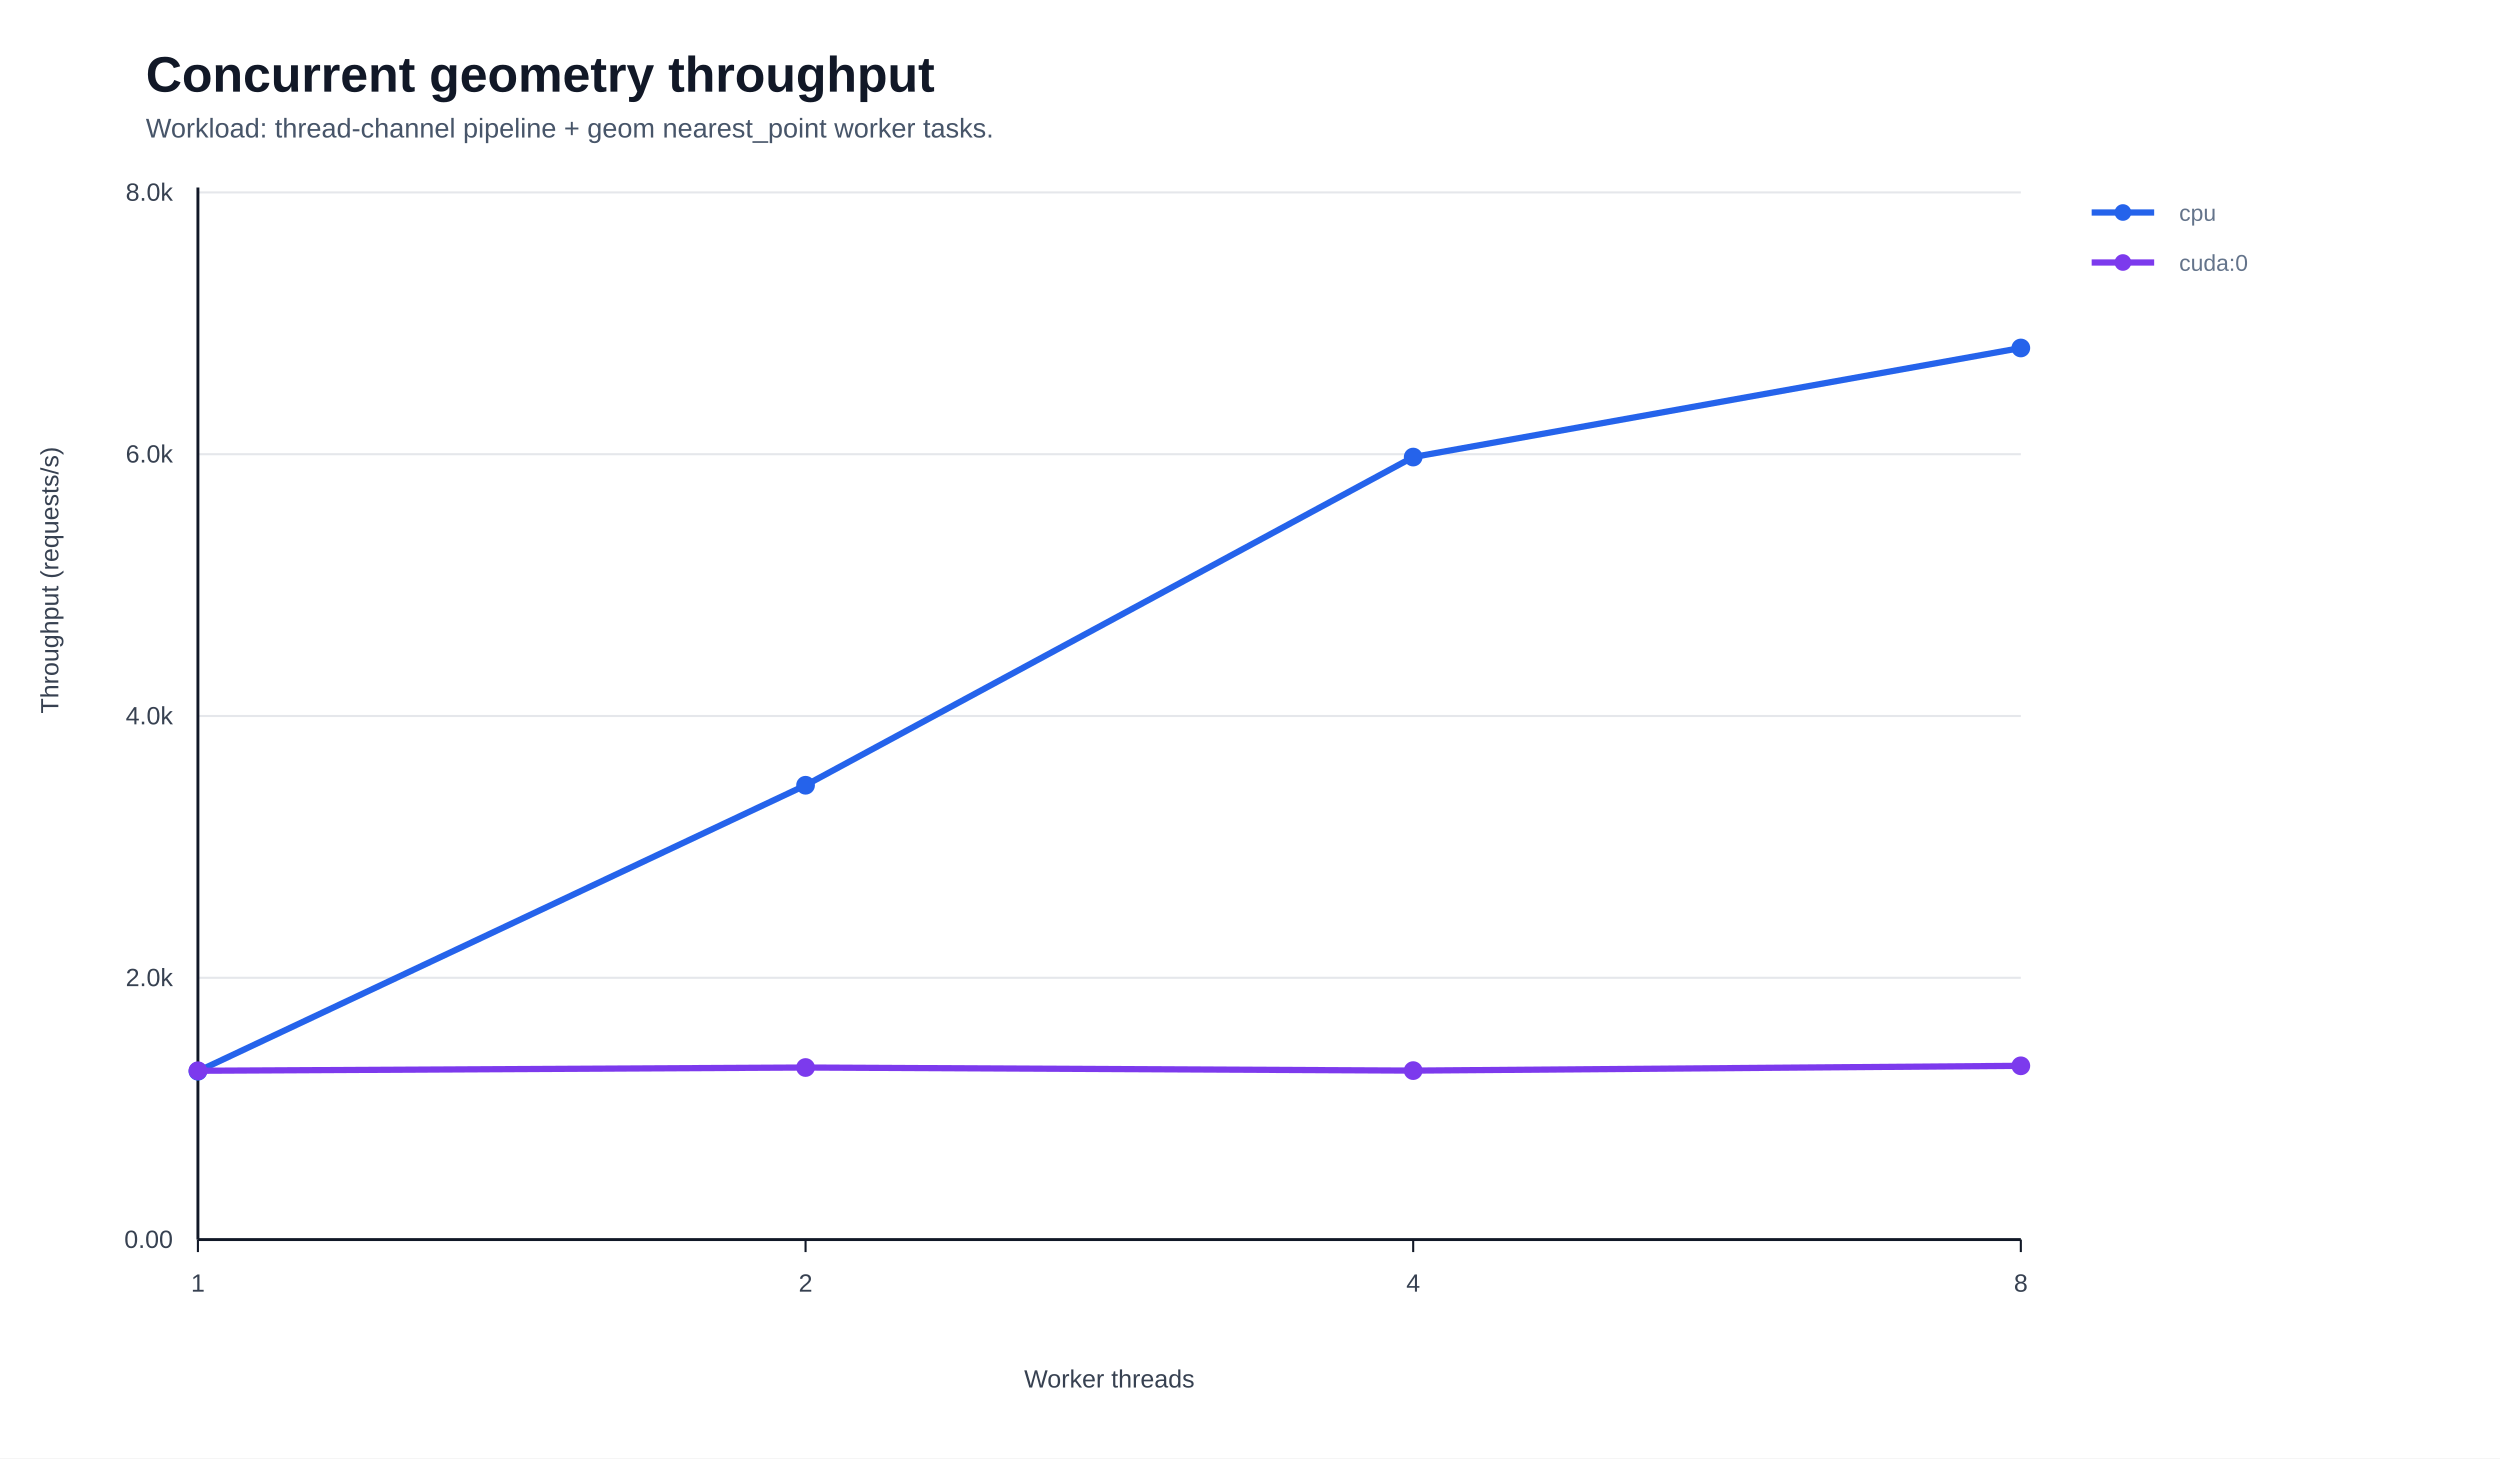
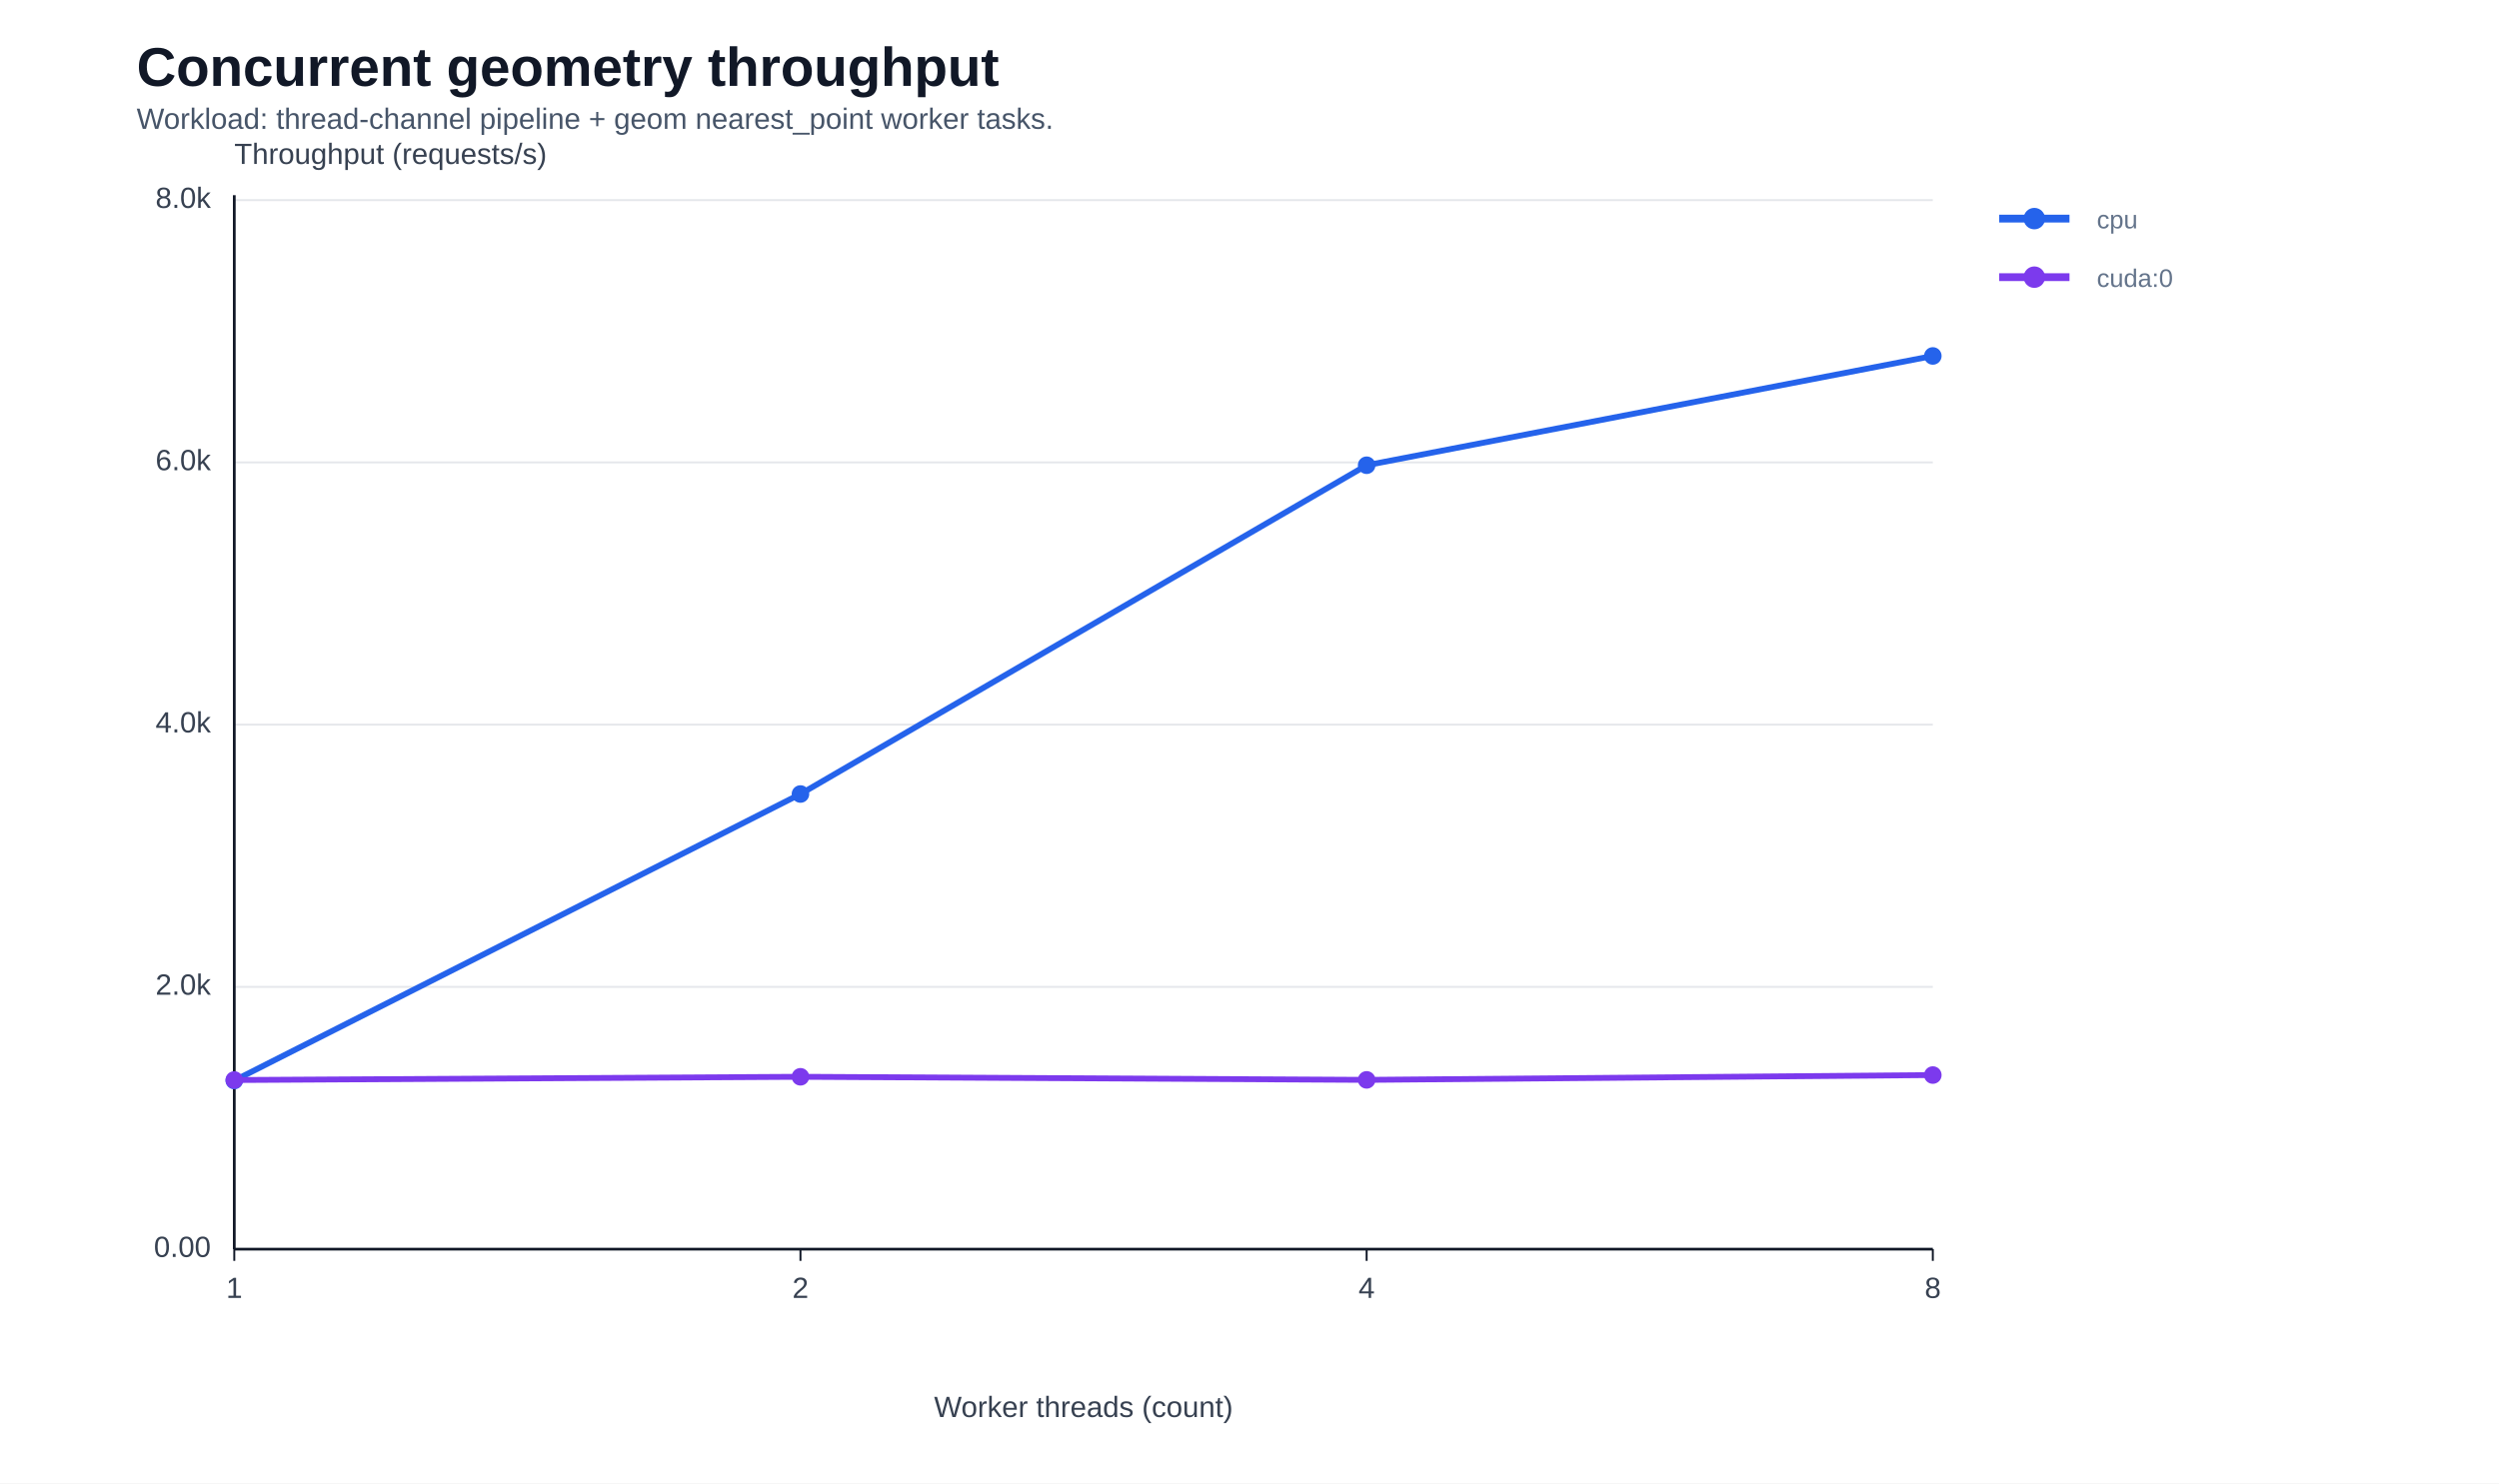
- <svg xmlns="http://www.w3.org/2000/svg" width="1200" height="700" viewBox="0 0 1200 700" role="img">
+ <svg xmlns="http://www.w3.org/2000/svg" width="1280" height="760" viewBox="0 0 1280 760" role="img">
  <style>
text{font-family:Arial,Helvetica,sans-serif;fill:#111827;}
- .title{font-size:24px;font-weight:700;}
- .subtitle{font-size:13px;fill:#475569;}
- .axis{font-size:12px;fill:#374151;}
- .small{font-size:12px;fill:#475569;}
- .tiny{font-size:11px;fill:#64748b;}
- .label{font-size:14px;font-weight:700;}
+ .title{font-size:28px;font-weight:700;}
+ .subtitle{font-size:15px;fill:#475569;}
+ .axis{font-size:15px;fill:#374151;}
+ .small{font-size:14px;fill:#475569;}
+ .tiny{font-size:13px;fill:#64748b;}
+ .label{font-size:16px;font-weight:700;}
.code{font-family:Consolas,Monaco,'Courier New',monospace;font-size:12px;fill:#e2e8f0;}
.box{stroke:#1f2937;stroke-width:1.4;rx:14;ry:14;}
</style>
  <defs>
    <marker id="arrow" markerWidth="10" markerHeight="10" refX="8" refY="3" orient="auto" markerUnits="strokeWidth">
      <path d="M0,0 L0,6 L9,3 z" fill="#334155" />
    </marker>
  </defs>
-   <rect x="0" y="0" width="1200" height="700" fill="#ffffff" />
+   <rect x="0" y="0" width="1280" height="760" fill="#ffffff" />
  <text class="title" x="70.00" y="44.00" text-anchor="start">Concurrent geometry throughput</text>
  <text class="subtitle" x="70.00" y="66.00" text-anchor="start">Workload: thread-channel pipeline + geom nearest_point worker tasks.</text>
-   <line x1="95" y1="595.00" x2="970" y2="595.00" stroke="#e5e7eb" />
-   <text class="axis" x="83.00" y="599.00" text-anchor="end">0.00</text>
-   <line x1="95" y1="469.34" x2="970" y2="469.34" stroke="#e5e7eb" />
-   <text class="axis" x="83.00" y="473.34" text-anchor="end">2.0k</text>
-   <line x1="95" y1="343.68" x2="970" y2="343.68" stroke="#e5e7eb" />
-   <text class="axis" x="83.00" y="347.68" text-anchor="end">4.0k</text>
-   <line x1="95" y1="218.02" x2="970" y2="218.02" stroke="#e5e7eb" />
-   <text class="axis" x="83.00" y="222.02" text-anchor="end">6.0k</text>
-   <line x1="95" y1="92.36" x2="970" y2="92.36" stroke="#e5e7eb" />
-   <text class="axis" x="83.00" y="96.36" text-anchor="end">8.0k</text>
-   <line x1="95" y1="90" x2="95" y2="595" stroke="#111827" stroke-width="1.4" />
-   <line x1="95" y1="595" x2="970" y2="595" stroke="#111827" stroke-width="1.4" />
-   <polyline points="95.00,514.20 386.67,376.92 678.33,219.39 970.00,167.03" fill="none" stroke="#2563eb" stroke-width="3" />
-   <circle cx="95.00" cy="514.20" r="4.5" fill="#2563eb" />
-   <circle cx="386.67" cy="376.92" r="4.5" fill="#2563eb" />
-   <circle cx="678.33" cy="219.39" r="4.5" fill="#2563eb" />
-   <circle cx="970.00" cy="167.03" r="4.5" fill="#2563eb" />
-   <polyline points="95.00,513.97 386.67,512.41 678.33,513.89 970.00,511.59" fill="none" stroke="#7c3aed" stroke-width="3" />
-   <circle cx="95.00" cy="513.97" r="4.5" fill="#7c3aed" />
-   <circle cx="386.67" cy="512.41" r="4.5" fill="#7c3aed" />
-   <circle cx="678.33" cy="513.89" r="4.5" fill="#7c3aed" />
-   <circle cx="970.00" cy="511.59" r="4.5" fill="#7c3aed" />
-   <line x1="95.00" y1="595" x2="95.00" y2="601" stroke="#111827" />
-   <text class="axis" x="95.00" y="620.00" text-anchor="middle">1</text>
-   <line x1="386.67" y1="595" x2="386.67" y2="601" stroke="#111827" />
-   <text class="axis" x="386.67" y="620.00" text-anchor="middle">2</text>
-   <line x1="678.33" y1="595" x2="678.33" y2="601" stroke="#111827" />
-   <text class="axis" x="678.33" y="620.00" text-anchor="middle">4</text>
-   <line x1="970.00" y1="595" x2="970.00" y2="601" stroke="#111827" />
-   <text class="axis" x="970.00" y="620.00" text-anchor="middle">8</text>
-   <text class="axis" x="532.50" y="666.00" text-anchor="middle">Worker threads</text>
-   <text class="axis" x="28" y="342.50" transform="rotate(-90 28 342.50)">Throughput (requests/s)</text>
-   <line x1="1004" y1="102" x2="1034" y2="102" stroke="#2563eb" stroke-width="3" />
-   <circle cx="1019" cy="102" r="4" fill="#2563eb" />
-   <text class="tiny" x="1046.00" y="106.00" text-anchor="start">cpu</text>
-   <line x1="1004" y1="126" x2="1034" y2="126" stroke="#7c3aed" stroke-width="3" />
-   <circle cx="1019" cy="126" r="4" fill="#7c3aed" />
-   <text class="tiny" x="1046.00" y="130.00" text-anchor="start">cuda:0</text>
+   <line x1="120" y1="640.00" x2="990" y2="640.00" stroke="#e5e7eb" />
+   <text class="axis" x="108.00" y="644.00" text-anchor="end">0.00</text>
+   <line x1="120" y1="505.63" x2="990" y2="505.63" stroke="#e5e7eb" />
+   <text class="axis" x="108.00" y="509.63" text-anchor="end">2.0k</text>
+   <line x1="120" y1="371.26" x2="990" y2="371.26" stroke="#e5e7eb" />
+   <text class="axis" x="108.00" y="375.26" text-anchor="end">4.0k</text>
+   <line x1="120" y1="236.90" x2="990" y2="236.90" stroke="#e5e7eb" />
+   <text class="axis" x="108.00" y="240.90" text-anchor="end">6.0k</text>
+   <line x1="120" y1="102.53" x2="990" y2="102.53" stroke="#e5e7eb" />
+   <text class="axis" x="108.00" y="106.53" text-anchor="end">8.0k</text>
+   <line x1="120" y1="100" x2="120" y2="640" stroke="#111827" stroke-width="1.4" />
+   <line x1="120" y1="640" x2="990" y2="640" stroke="#111827" stroke-width="1.4" />
+   <polyline points="120.00,553.60 410.00,406.81 700.00,238.36 990.00,182.37" fill="none" stroke="#2563eb" stroke-width="3" />
+   <circle cx="120.00" cy="553.60" r="4.5" fill="#2563eb" />
+   <circle cx="410.00" cy="406.81" r="4.5" fill="#2563eb" />
+   <circle cx="700.00" cy="238.36" r="4.5" fill="#2563eb" />
+   <circle cx="990.00" cy="182.37" r="4.5" fill="#2563eb" />
+   <polyline points="120.00,553.35 410.00,551.69 700.00,553.27 990.00,550.80" fill="none" stroke="#7c3aed" stroke-width="3" />
+   <circle cx="120.00" cy="553.35" r="4.5" fill="#7c3aed" />
+   <circle cx="410.00" cy="551.69" r="4.5" fill="#7c3aed" />
+   <circle cx="700.00" cy="553.27" r="4.5" fill="#7c3aed" />
+   <circle cx="990.00" cy="550.80" r="4.5" fill="#7c3aed" />
+   <line x1="120.00" y1="640" x2="120.00" y2="646" stroke="#111827" />
+   <text class="axis" x="120.00" y="665.00" text-anchor="middle">1</text>
+   <line x1="410.00" y1="640" x2="410.00" y2="646" stroke="#111827" />
+   <text class="axis" x="410.00" y="665.00" text-anchor="middle">2</text>
+   <line x1="700.00" y1="640" x2="700.00" y2="646" stroke="#111827" />
+   <text class="axis" x="700.00" y="665.00" text-anchor="middle">4</text>
+   <line x1="990.00" y1="640" x2="990.00" y2="646" stroke="#111827" />
+   <text class="axis" x="990.00" y="665.00" text-anchor="middle">8</text>
+   <text class="axis" x="555.00" y="726.00" text-anchor="middle">Worker threads (count)</text>
+   <text class="axis" x="120.00" y="84.00" text-anchor="start">Throughput (requests/s)</text>
+   <line x1="1024" y1="112" x2="1060" y2="112" stroke="#2563eb" stroke-width="4" />
+   <circle cx="1042" cy="112" r="5.5" fill="#2563eb" />
+   <text class="tiny" x="1074.00" y="117.00" text-anchor="start">cpu</text>
+   <line x1="1024" y1="142" x2="1060" y2="142" stroke="#7c3aed" stroke-width="4" />
+   <circle cx="1042" cy="142" r="5.5" fill="#7c3aed" />
+   <text class="tiny" x="1074.00" y="147.00" text-anchor="start">cuda:0</text>
</svg>
